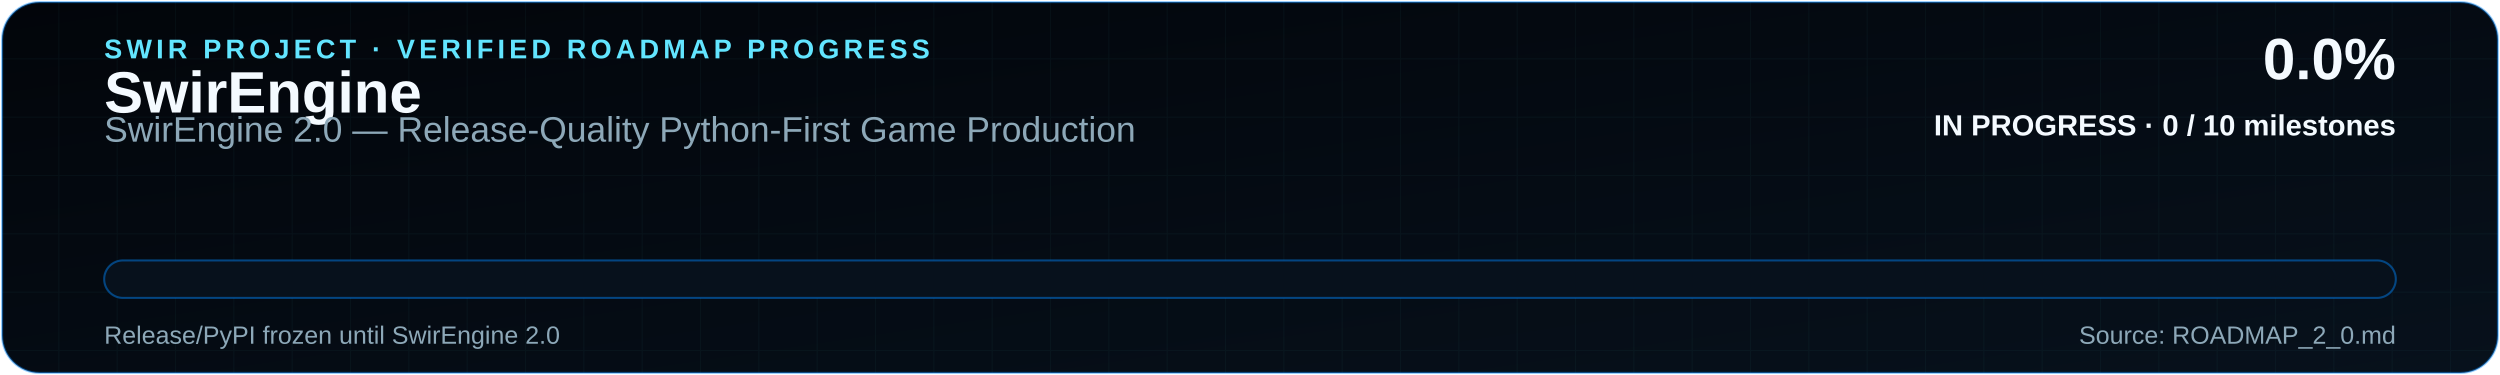
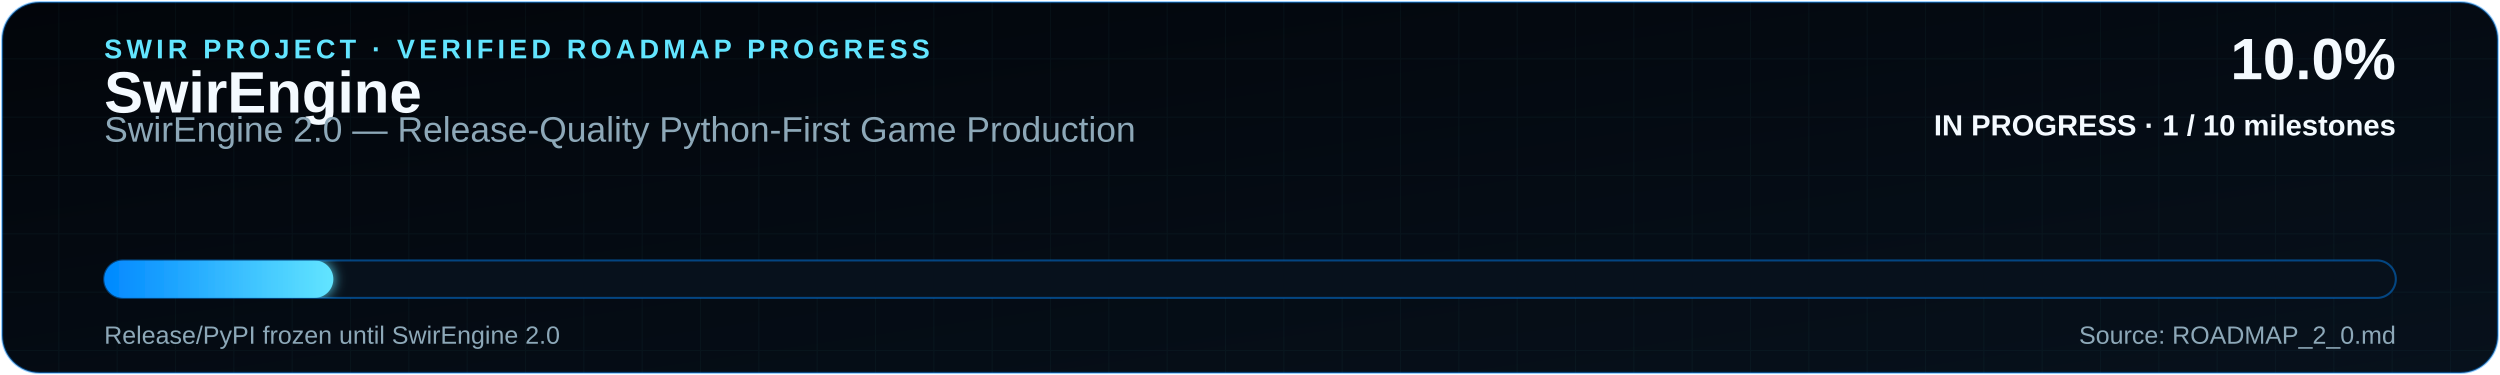
<svg xmlns="http://www.w3.org/2000/svg" width="1200" height="180" viewBox="0 0 1200 180" role="img" aria-labelledby="title desc">
  <defs>
    <linearGradient id="panel" x1="0" y1="0" x2="1" y2="1">
      <stop offset="0" stop-color="#02050A" />
      <stop offset="1" stop-color="#07111C" />
    </linearGradient>
    <linearGradient id="progressGradient" x1="0" y1="0" x2="1" y2="0">
      <stop offset="0" stop-color="#0088FF" />
      <stop offset="1" stop-color="#62E5FF" />
    </linearGradient>
    <filter id="softGlow" x="-10%" y="-80%" width="120%" height="260%">
      <feGaussianBlur stdDeviation="3" result="blur" />
      <feMerge>
        <feMergeNode in="blur" />
        <feMergeNode in="SourceGraphic" />
      </feMerge>
    </filter>
    <pattern id="grid" width="28" height="28" patternUnits="userSpaceOnUse">
      <path d="M 28 0 L 0 0 0 28" fill="none" stroke="#62E5FF" stroke-opacity="0.035" stroke-width="1" />
    </pattern>
    <clipPath id="trackClip">
      <rect x="50" y="125" width="1100" height="18" rx="9" />
    </clipPath>
    <style>
      text { font-family: "Segoe UI", Arial, sans-serif; }
      .label { fill: #62E5FF; font-size: 13px; font-weight: 700; letter-spacing: 2px; }
      .project { fill: #F4FAFF; font-size: 28px; font-weight: 700; }
      .scope { fill: #8DA8B8; font-size: 17px; }
      .meta { fill: #F4FAFF; font-size: 14px; font-weight: 600; }
      .release { fill: #8DA8B8; font-size: 12px; }
    </style>
  </defs>
  <rect x="1" y="1" width="1198" height="178" rx="18" fill="url(#panel)" stroke="#0088FF" stroke-opacity="0.42" />
  <rect x="1" y="1" width="1198" height="178" rx="18" fill="url(#grid)" />
  <text x="50" y="28" class="label">SWIR PROJECT · VERIFIED ROADMAP PROGRESS</text>
  <text x="50" y="54" class="project">SwirEngine</text>
  <text x="50" y="68" class="scope">SwirEngine 2.0 — Release-Quality Python-First Game Production</text>
-   <text x="1150" y="38" text-anchor="end" class="project">0.0%</text>
-   <text x="1150" y="65" text-anchor="end" class="meta">IN PROGRESS · 0 / 10 milestones</text>
+   <text x="1150" y="38" text-anchor="end" class="project">10.0%</text>
+   <text x="1150" y="65" text-anchor="end" class="meta">IN PROGRESS · 1 / 10 milestones</text>
  <rect x="50" y="125" width="1100" height="18" rx="9" fill="#07111C" stroke="#0088FF" stroke-opacity="0.45" />
+   <rect x="50" y="125" width="110" height="18" rx="9" fill="url(#progressGradient)" filter="url(#softGlow)" clip-path="url(#trackClip)" />
  <text x="50" y="165" class="release">Release/PyPI frozen until SwirEngine 2.0</text>
  <text x="1150" y="165" text-anchor="end" class="release">Source: ROADMAP_2_0.md</text>
</svg>
